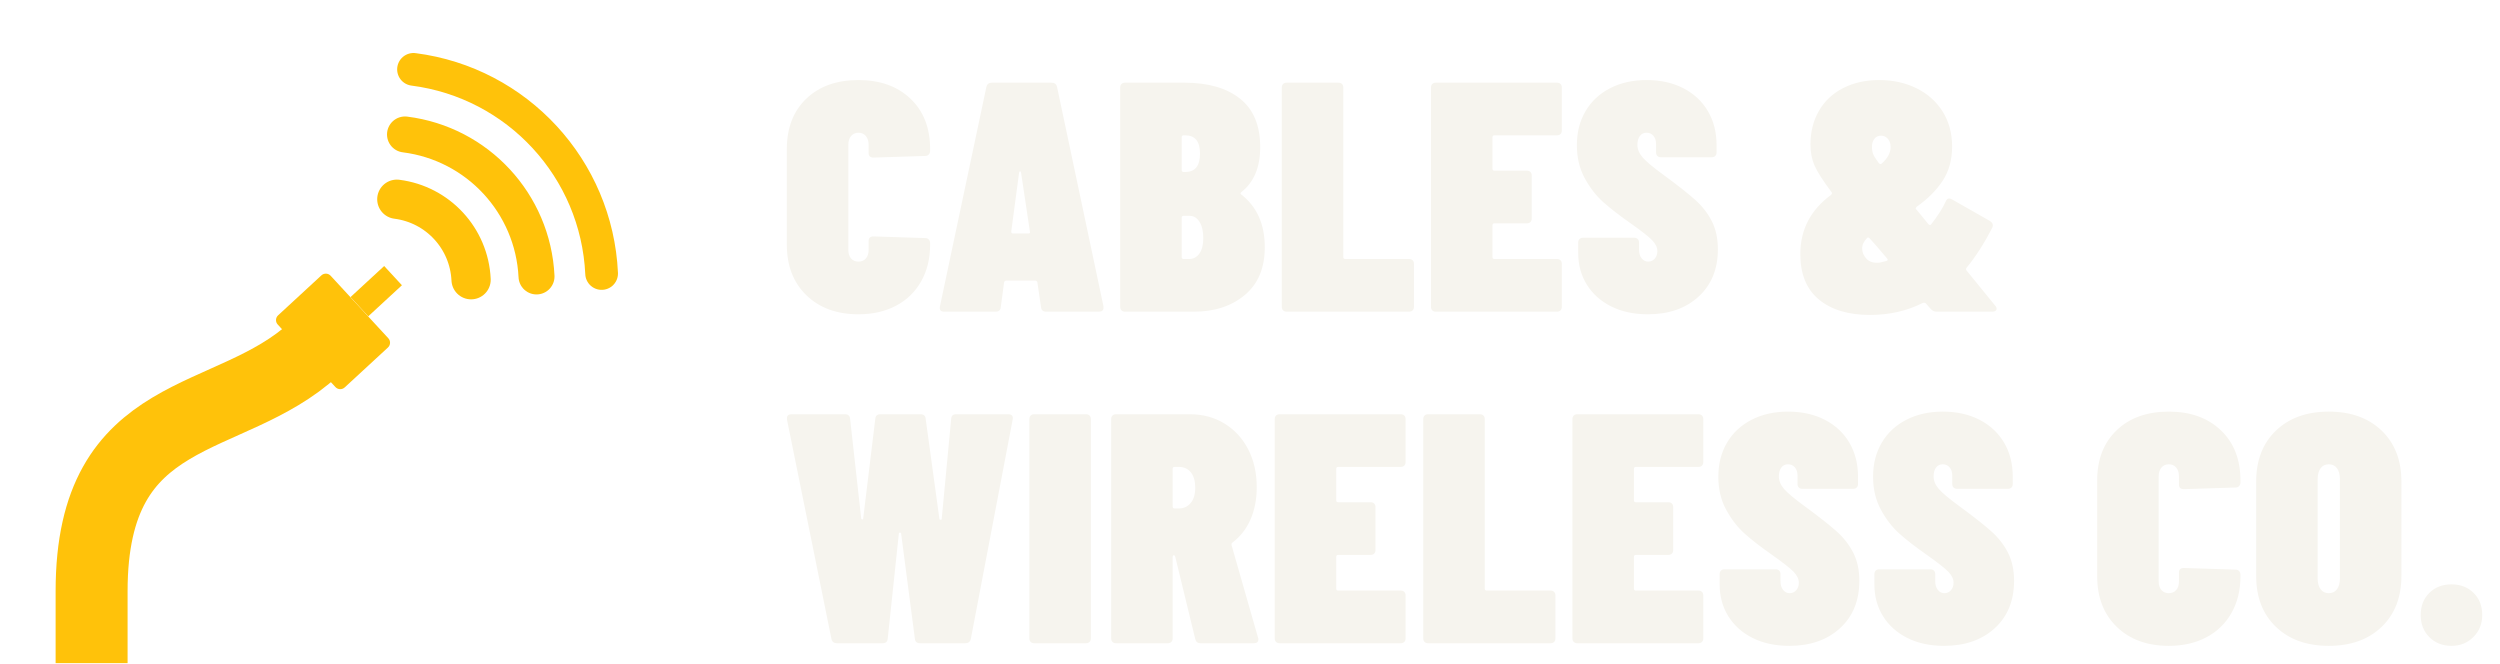
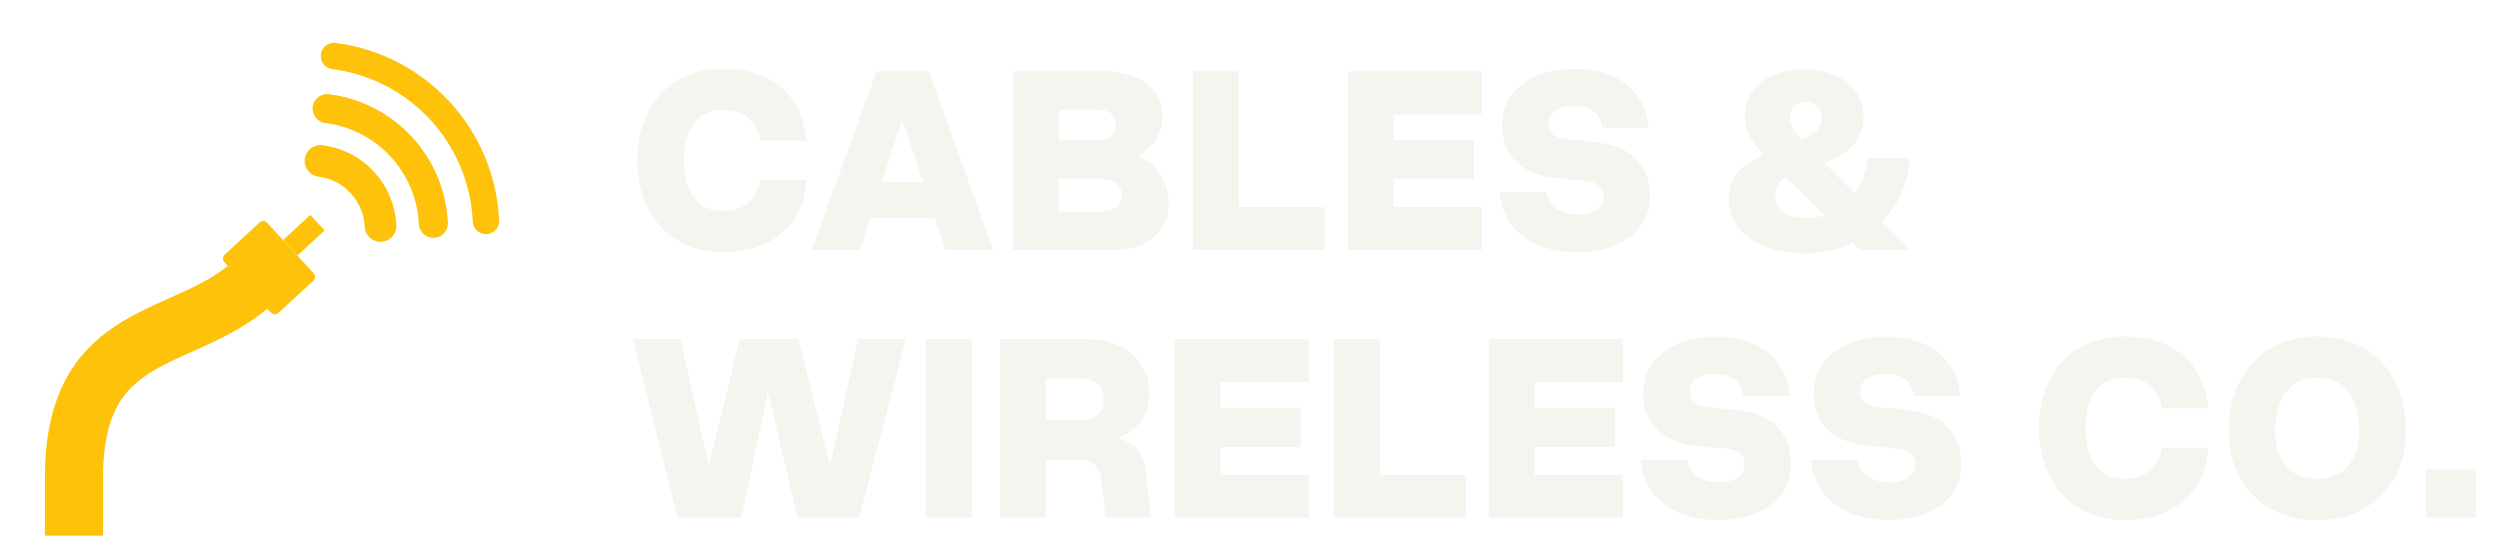
- <svg xmlns="http://www.w3.org/2000/svg" viewBox="0 0 565.5 150" fill="none" role="img" aria-label="Cables &amp; Wireless Co.">
+ <svg xmlns="http://www.w3.org/2000/svg" viewBox="0 0 700.1 150" fill="none" role="img" aria-label="Cables &amp; Wireless Co.">
  <g transform="translate(0 2) scale(0.74)">
    <path d="M28 200 L28 178 C28 120 70 128 96 104" stroke="#FFC20A" stroke-width="22" />
    <rect x="-11" y="-15" width="22" height="30" rx="2" fill="#FFC20A" transform="translate(101.8 98.6) rotate(-42.7)" />
    <rect x="-7" y="-4" width="14" height="8" fill="#FFC20A" transform="translate(115 86.3) rotate(-42.7)" />
    <g stroke="#FFC20A" stroke-linecap="round">
      <path d="M121.3 58.2 A26 26 0 0 1 144 82.8" stroke-width="12" />
      <path d="M123.8 38.4 A46 46 0 0 1 164 81.8" stroke-width="11" />
      <path d="M126.4 18.5 A66 66 0 0 1 183.9 80.9" stroke-width="10" />
    </g>
  </g>
-   <g transform="translate(176.5 70.5)">
-     <path fill="#F6F4EE" d="M17.686 0.592Q10.36 0.592 5.92 -3.7Q1.48 -7.992 1.48 -15.17V-36.778Q1.48 -43.956 5.883 -48.174Q10.286 -52.392 17.686 -52.392Q25.012 -52.392 29.452 -48.174Q33.892 -43.956 33.892 -36.778V-36.408Q33.892 -35.89 33.596 -35.557Q33.3 -35.224 32.782 -35.224L21.09 -34.854Q19.98 -34.854 19.98 -35.89V-37.74Q19.98 -38.998 19.351 -39.738Q18.722 -40.478 17.686 -40.478Q16.65 -40.478 16.021 -39.738Q15.392 -38.998 15.392 -37.74V-13.986Q15.392 -12.728 16.021 -12.025Q16.65 -11.322 17.686 -11.322Q18.722 -11.322 19.351 -12.025Q19.98 -12.728 19.98 -13.986V-15.984Q19.98 -17.02 21.09 -17.02L32.782 -16.65Q33.3 -16.65 33.596 -16.317Q33.892 -15.984 33.892 -15.466V-15.17Q33.892 -10.434 31.857 -6.845Q29.822 -3.256 26.159 -1.332Q22.496 0.592 17.686 0.592Z M60.162 0.0Q59.052 0.0 58.978 -1.036L58.164 -6.586Q58.164 -6.734 58.016 -6.882Q57.868 -7.03 57.646 -7.03H51.134Q50.912 -7.03 50.764 -6.882Q50.616 -6.734 50.616 -6.586L49.876 -1.036Q49.802 0.0 48.692 0.0H37.074Q35.89 0.0 36.112 -1.184L46.62 -50.838Q46.842 -51.8 47.878 -51.8H61.346Q62.382 -51.8 62.604 -50.838L73.112 -1.184V-0.888Q73.112 0.0 72.076 0.0H60.162ZM52.244 -18.13Q52.244 -17.686 52.614 -17.686H56.092Q56.61 -17.686 56.462 -18.13L54.464 -31.45Q54.39 -31.746 54.242 -31.746Q54.094 -31.746 54.02 -31.45L52.244 -18.13Z M109.594 -14.578Q109.594 -7.548 105.08 -3.774Q100.566 0.0 93.61 0.0H77.996Q77.478 0.0 77.182 -0.296Q76.886 -0.592 76.886 -1.11V-50.69Q76.886 -51.208 77.182 -51.504Q77.478 -51.8 77.996 -51.8H91.39Q99.456 -51.8 104.007 -48.174Q108.558 -44.548 108.558 -37.222Q108.558 -30.414 104.34 -27.084Q103.97 -26.788 104.192 -26.566Q109.594 -22.422 109.594 -14.578ZM91.242 -39.886Q90.798 -39.886 90.798 -39.442V-32.042Q90.798 -31.598 91.242 -31.598H91.612Q94.942 -31.598 94.942 -35.742Q94.942 -39.886 91.612 -39.886H91.242ZM92.5 -11.914Q93.906 -11.914 94.794 -13.135Q95.682 -14.356 95.682 -16.65Q95.682 -18.944 94.831 -20.313Q93.98 -21.682 92.574 -21.682H91.242Q90.798 -21.682 90.798 -21.238V-12.358Q90.798 -11.914 91.242 -11.914H92.5Z M114.552 0.0Q114.034 0.0 113.738 -0.296Q113.442 -0.592 113.442 -1.11V-50.69Q113.442 -51.208 113.738 -51.504Q114.034 -51.8 114.552 -51.8H126.244Q126.762 -51.8 127.058 -51.504Q127.354 -51.208 127.354 -50.69V-12.358Q127.354 -11.914 127.798 -11.914H142.228Q142.746 -11.914 143.042 -11.618Q143.338 -11.322 143.338 -10.804V-1.11Q143.338 -0.592 143.042 -0.296Q142.746 0.0 142.228 0.0H114.552Z M176.786 -40.996Q176.786 -40.478 176.49 -40.182Q176.194 -39.886 175.676 -39.886H161.542Q161.098 -39.886 161.098 -39.442V-32.338Q161.098 -31.894 161.542 -31.894H168.868Q169.386 -31.894 169.682 -31.598Q169.978 -31.302 169.978 -30.784V-21.09Q169.978 -20.572 169.682 -20.276Q169.386 -19.98 168.868 -19.98H161.542Q161.098 -19.98 161.098 -19.536V-12.358Q161.098 -11.914 161.542 -11.914H175.676Q176.194 -11.914 176.49 -11.618Q176.786 -11.322 176.786 -10.804V-1.11Q176.786 -0.592 176.49 -0.296Q176.194 0.0 175.676 0.0H148.296Q147.778 0.0 147.482 -0.296Q147.186 -0.592 147.186 -1.11V-50.69Q147.186 -51.208 147.482 -51.504Q147.778 -51.8 148.296 -51.8H175.676Q176.194 -51.8 176.49 -51.504Q176.786 -51.208 176.786 -50.69V-40.996Z M196.248 0.592Q191.512 0.592 187.96 -1.184Q184.408 -2.96 182.447 -6.105Q180.486 -9.25 180.486 -13.32V-15.614Q180.486 -16.132 180.782 -16.428Q181.078 -16.724 181.596 -16.724H193.14Q193.658 -16.724 193.954 -16.428Q194.25 -16.132 194.25 -15.614V-13.986Q194.25 -12.802 194.842 -12.062Q195.434 -11.322 196.322 -11.322Q197.21 -11.322 197.802 -11.988Q198.394 -12.654 198.394 -13.69Q198.394 -14.948 197.21 -16.169Q196.026 -17.39 192.252 -20.054Q188.552 -22.644 186.147 -24.79Q183.742 -26.936 181.966 -30.192Q180.19 -33.448 180.19 -37.666Q180.19 -42.032 182.151 -45.362Q184.112 -48.692 187.701 -50.542Q191.29 -52.392 195.952 -52.392Q200.688 -52.392 204.277 -50.542Q207.866 -48.692 209.827 -45.362Q211.788 -42.032 211.788 -37.666V-36.038Q211.788 -35.52 211.492 -35.224Q211.196 -34.928 210.678 -34.928H199.208Q198.69 -34.928 198.394 -35.224Q198.098 -35.52 198.098 -36.038V-37.962Q198.098 -39.072 197.506 -39.775Q196.914 -40.478 195.952 -40.478Q194.99 -40.478 194.435 -39.738Q193.88 -38.998 193.88 -37.74Q193.88 -36.26 195.064 -34.891Q196.248 -33.522 199.8 -30.932Q204.536 -27.454 206.941 -25.308Q209.346 -23.162 210.715 -20.461Q212.084 -17.76 212.084 -14.134Q212.084 -7.4 207.718 -3.404Q203.352 0.592 196.248 0.592Z  M274.836 -1.332Q275.132 -1.036 275.132 -0.666Q275.132 -0.37 274.873 -0.185Q274.614 0.0 274.17 0.0H261.516Q260.776 0.0 260.184 -0.666L259.148 -1.85Q258.926 -2.072 258.482 -1.998Q253.08 0.74 246.494 0.74Q239.168 0.74 234.95 -2.738Q230.732 -6.216 230.732 -13.024Q230.732 -21.312 237.688 -26.418Q238.058 -26.788 237.762 -27.084Q234.876 -30.932 233.951 -33.041Q233.026 -35.15 233.026 -37.814Q233.026 -42.106 234.95 -45.436Q236.874 -48.766 240.426 -50.579Q243.978 -52.392 248.566 -52.392Q253.302 -52.392 257.076 -50.505Q260.85 -48.618 262.959 -45.214Q265.068 -41.81 265.068 -37.37Q265.068 -32.856 262.922 -29.6Q260.776 -26.344 257.076 -23.754Q256.78 -23.458 256.854 -23.236L257.076 -23.014L259.74 -19.758Q259.888 -19.61 260.073 -19.61Q260.258 -19.61 260.332 -19.758Q262.626 -22.718 263.588 -24.864Q263.884 -25.604 264.402 -25.604Q264.698 -25.604 265.068 -25.382L273.652 -20.498Q274.54 -19.906 274.17 -19.018Q271.432 -13.69 268.324 -9.916Q268.102 -9.62 268.324 -9.324L274.836 -1.332ZM249.01 -39.812Q248.048 -39.812 247.493 -39.109Q246.938 -38.406 246.938 -37.296Q246.938 -36.334 247.197 -35.668Q247.456 -35.002 248.492 -33.596Q248.862 -33.226 249.158 -33.522Q251.156 -35.298 251.156 -37.222Q251.156 -38.406 250.527 -39.109Q249.898 -39.812 249.01 -39.812ZM248.714 -11.1Q249.084 -11.174 250.194 -11.47Q250.712 -11.618 250.342 -12.062L249.898 -12.58Q247.53 -15.392 246.42 -16.576Q246.05 -16.946 245.828 -16.65Q244.718 -15.54 244.718 -14.282Q244.718 -13.024 245.717 -11.951Q246.716 -10.878 248.714 -11.1Z" />
-   </g>
-   <g transform="translate(176.9 145.5)">
-     <path fill="#F6F4EE" d="M12.432 0.0Q11.396 0.0 11.174 -0.962L1.11 -50.616V-50.912Q1.11 -51.8 2.146 -51.8H14.208Q15.318 -51.8 15.392 -50.764L17.908 -28.194Q17.908 -28.046 18.13 -28.009Q18.352 -27.972 18.352 -28.194L21.09 -50.764Q21.164 -51.8 22.274 -51.8H31.302Q32.412 -51.8 32.486 -50.764L35.594 -28.12Q35.594 -27.972 35.853 -27.935Q36.112 -27.898 36.112 -28.12L38.258 -50.764Q38.332 -51.8 39.368 -51.8H51.134Q52.392 -51.8 52.17 -50.616L42.698 -0.962Q42.476 0.0 41.44 0.0H31.228Q30.118 0.0 30.044 -1.036L26.936 -24.79Q26.936 -25.012 26.677 -25.012Q26.418 -25.012 26.418 -24.79L23.902 -1.036Q23.828 0.0 22.718 0.0H12.432Z M57.054 0.0Q56.536 0.0 56.24 -0.296Q55.944 -0.592 55.944 -1.11V-50.69Q55.944 -51.208 56.24 -51.504Q56.536 -51.8 57.054 -51.8H68.746Q69.264 -51.8 69.56 -51.504Q69.856 -51.208 69.856 -50.69V-1.11Q69.856 -0.592 69.56 -0.296Q69.264 0.0 68.746 0.0H57.054Z M94.646 0.0Q93.684 0.0 93.462 -0.962L88.948 -19.536Q88.8 -19.906 88.652 -19.906Q88.356 -19.906 88.356 -19.462V-1.11Q88.356 -0.592 88.06 -0.296Q87.764 0.0 87.246 0.0H75.554Q75.036 0.0 74.74 -0.296Q74.444 -0.592 74.444 -1.11V-50.69Q74.444 -51.208 74.74 -51.504Q75.036 -51.8 75.554 -51.8H92.204Q96.644 -51.8 100.085 -49.691Q103.526 -47.582 105.45 -43.845Q107.374 -40.108 107.374 -35.298Q107.374 -31.228 105.968 -28.009Q104.562 -24.79 101.898 -22.792Q101.602 -22.57 101.676 -22.2L107.67 -1.258Q107.744 -1.11 107.744 -0.888Q107.744 0.0 106.708 0.0H94.646ZM88.8 -39.886Q88.356 -39.886 88.356 -39.442V-30.932Q88.356 -30.488 88.8 -30.488H89.762Q91.39 -30.488 92.426 -31.709Q93.462 -32.93 93.462 -35.15Q93.462 -37.444 92.463 -38.665Q91.464 -39.886 89.762 -39.886H88.8Z M141.044 -40.996Q141.044 -40.478 140.748 -40.182Q140.452 -39.886 139.934 -39.886H125.8Q125.356 -39.886 125.356 -39.442V-32.338Q125.356 -31.894 125.8 -31.894H133.126Q133.644 -31.894 133.94 -31.598Q134.236 -31.302 134.236 -30.784V-21.09Q134.236 -20.572 133.94 -20.276Q133.644 -19.98 133.126 -19.98H125.8Q125.356 -19.98 125.356 -19.536V-12.358Q125.356 -11.914 125.8 -11.914H139.934Q140.452 -11.914 140.748 -11.618Q141.044 -11.322 141.044 -10.804V-1.11Q141.044 -0.592 140.748 -0.296Q140.452 0.0 139.934 0.0H112.554Q112.036 0.0 111.74 -0.296Q111.444 -0.592 111.444 -1.11V-50.69Q111.444 -51.208 111.74 -51.504Q112.036 -51.8 112.554 -51.8H139.934Q140.452 -51.8 140.748 -51.504Q141.044 -51.208 141.044 -50.69V-40.996Z M146.15 0.0Q145.632 0.0 145.336 -0.296Q145.04 -0.592 145.04 -1.11V-50.69Q145.04 -51.208 145.336 -51.504Q145.632 -51.8 146.15 -51.8H157.842Q158.36 -51.8 158.656 -51.504Q158.952 -51.208 158.952 -50.69V-12.358Q158.952 -11.914 159.396 -11.914H173.826Q174.344 -11.914 174.64 -11.618Q174.936 -11.322 174.936 -10.804V-1.11Q174.936 -0.592 174.64 -0.296Q174.344 0.0 173.826 0.0H146.15Z M208.384 -40.996Q208.384 -40.478 208.088 -40.182Q207.792 -39.886 207.274 -39.886H193.14Q192.696 -39.886 192.696 -39.442V-32.338Q192.696 -31.894 193.14 -31.894H200.466Q200.984 -31.894 201.28 -31.598Q201.576 -31.302 201.576 -30.784V-21.09Q201.576 -20.572 201.28 -20.276Q200.984 -19.98 200.466 -19.98H193.14Q192.696 -19.98 192.696 -19.536V-12.358Q192.696 -11.914 193.14 -11.914H207.274Q207.792 -11.914 208.088 -11.618Q208.384 -11.322 208.384 -10.804V-1.11Q208.384 -0.592 208.088 -0.296Q207.792 0.0 207.274 0.0H179.894Q179.376 0.0 179.08 -0.296Q178.784 -0.592 178.784 -1.11V-50.69Q178.784 -51.208 179.08 -51.504Q179.376 -51.8 179.894 -51.8H207.274Q207.792 -51.8 208.088 -51.504Q208.384 -51.208 208.384 -50.69V-40.996Z M227.846 0.592Q223.11 0.592 219.558 -1.184Q216.006 -2.96 214.045 -6.105Q212.084 -9.25 212.084 -13.32V-15.614Q212.084 -16.132 212.38 -16.428Q212.676 -16.724 213.194 -16.724H224.738Q225.256 -16.724 225.552 -16.428Q225.848 -16.132 225.848 -15.614V-13.986Q225.848 -12.802 226.44 -12.062Q227.032 -11.322 227.92 -11.322Q228.808 -11.322 229.4 -11.988Q229.992 -12.654 229.992 -13.69Q229.992 -14.948 228.808 -16.169Q227.624 -17.39 223.85 -20.054Q220.15 -22.644 217.745 -24.79Q215.34 -26.936 213.564 -30.192Q211.788 -33.448 211.788 -37.666Q211.788 -42.032 213.749 -45.362Q215.71 -48.692 219.299 -50.542Q222.888 -52.392 227.55 -52.392Q232.286 -52.392 235.875 -50.542Q239.464 -48.692 241.425 -45.362Q243.386 -42.032 243.386 -37.666V-36.038Q243.386 -35.52 243.09 -35.224Q242.794 -34.928 242.276 -34.928H230.806Q230.288 -34.928 229.992 -35.224Q229.696 -35.52 229.696 -36.038V-37.962Q229.696 -39.072 229.104 -39.775Q228.512 -40.478 227.55 -40.478Q226.588 -40.478 226.033 -39.738Q225.478 -38.998 225.478 -37.74Q225.478 -36.26 226.662 -34.891Q227.846 -33.522 231.398 -30.932Q236.134 -27.454 238.539 -25.308Q240.944 -23.162 242.313 -20.461Q243.682 -17.76 243.682 -14.134Q243.682 -7.4 239.316 -3.404Q234.95 0.592 227.846 0.592Z M262.848 0.592Q258.112 0.592 254.56 -1.184Q251.008 -2.96 249.047 -6.105Q247.086 -9.25 247.086 -13.32V-15.614Q247.086 -16.132 247.382 -16.428Q247.678 -16.724 248.196 -16.724H259.74Q260.258 -16.724 260.554 -16.428Q260.85 -16.132 260.85 -15.614V-13.986Q260.85 -12.802 261.442 -12.062Q262.034 -11.322 262.922 -11.322Q263.81 -11.322 264.402 -11.988Q264.994 -12.654 264.994 -13.69Q264.994 -14.948 263.81 -16.169Q262.626 -17.39 258.852 -20.054Q255.152 -22.644 252.747 -24.79Q250.342 -26.936 248.566 -30.192Q246.79 -33.448 246.79 -37.666Q246.79 -42.032 248.751 -45.362Q250.712 -48.692 254.301 -50.542Q257.89 -52.392 262.552 -52.392Q267.288 -52.392 270.877 -50.542Q274.466 -48.692 276.427 -45.362Q278.388 -42.032 278.388 -37.666V-36.038Q278.388 -35.52 278.092 -35.224Q277.796 -34.928 277.278 -34.928H265.808Q265.29 -34.928 264.994 -35.224Q264.698 -35.52 264.698 -36.038V-37.962Q264.698 -39.072 264.106 -39.775Q263.514 -40.478 262.552 -40.478Q261.59 -40.478 261.035 -39.738Q260.48 -38.998 260.48 -37.74Q260.48 -36.26 261.664 -34.891Q262.848 -33.522 266.4 -30.932Q271.136 -27.454 273.541 -25.308Q275.946 -23.162 277.315 -20.461Q278.684 -17.76 278.684 -14.134Q278.684 -7.4 274.318 -3.404Q269.952 0.592 262.848 0.592Z  M313.686 0.592Q306.36 0.592 301.92 -3.7Q297.48 -7.992 297.48 -15.17V-36.778Q297.48 -43.956 301.883 -48.174Q306.286 -52.392 313.686 -52.392Q321.012 -52.392 325.452 -48.174Q329.892 -43.956 329.892 -36.778V-36.408Q329.892 -35.89 329.596 -35.557Q329.3 -35.224 328.782 -35.224L317.09 -34.854Q315.98 -34.854 315.98 -35.89V-37.74Q315.98 -38.998 315.351 -39.738Q314.722 -40.478 313.686 -40.478Q312.65 -40.478 312.021 -39.738Q311.392 -38.998 311.392 -37.74V-13.986Q311.392 -12.728 312.021 -12.025Q312.65 -11.322 313.686 -11.322Q314.722 -11.322 315.351 -12.025Q315.98 -12.728 315.98 -13.986V-15.984Q315.98 -17.02 317.09 -17.02L328.782 -16.65Q329.3 -16.65 329.596 -16.317Q329.892 -15.984 329.892 -15.466V-15.17Q329.892 -10.434 327.857 -6.845Q325.822 -3.256 322.159 -1.332Q318.496 0.592 313.686 0.592Z M349.872 0.592Q342.398 0.592 337.921 -3.7Q333.444 -7.992 333.444 -15.244V-36.556Q333.444 -43.808 337.921 -48.1Q342.398 -52.392 349.872 -52.392Q357.346 -52.392 361.823 -48.1Q366.3 -43.808 366.3 -36.556V-15.244Q366.3 -7.992 361.823 -3.7Q357.346 0.592 349.872 0.592ZM349.872 -11.322Q351.056 -11.322 351.722 -12.21Q352.388 -13.098 352.388 -14.652V-37.148Q352.388 -38.702 351.722 -39.59Q351.056 -40.478 349.872 -40.478Q348.688 -40.478 348.022 -39.59Q347.356 -38.702 347.356 -37.148V-14.652Q347.356 -13.098 348.022 -12.21Q348.688 -11.322 349.872 -11.322Z M377.622 0.592Q374.588 0.592 372.627 -1.369Q370.666 -3.33 370.666 -6.364Q370.666 -9.472 372.627 -11.396Q374.588 -13.32 377.622 -13.32Q380.656 -13.32 382.617 -11.396Q384.578 -9.472 384.578 -6.364Q384.578 -3.404 382.58 -1.406Q380.582 0.592 377.622 0.592Z" />
-   </g>
+   <path fill="#F6F4EE" d="M178.46 44.84Q178.46 50.30 180.07 54.99Q181.68 59.67 184.78 63.19Q187.89 66.71 192.34 68.66Q196.80 70.61 202.47 70.61Q208.96 70.61 214.09 68.34Q219.21 66.08 222.33 61.57Q225.44 57.05 225.89 50.33H212.87Q212.31 54.46 209.55 56.77Q206.78 59.07 202.63 59.07Q198.47 59.07 196.03 57.03Q193.58 54.98 192.53 51.73Q191.48 48.48 191.48 44.84Q191.48 41.20 192.55 37.99Q193.62 34.77 196.06 32.76Q198.50 30.76 202.63 30.76Q205.39 30.76 207.58 31.75Q209.76 32.74 211.15 34.67Q212.54 36.60 212.87 39.39H225.89Q225.21 32.73 222.13 28.24Q219.06 23.74 214.04 21.49Q209.01 19.23 202.47 19.23Q196.80 19.23 192.34 21.16Q187.89 23.08 184.80 26.57Q181.71 30.05 180.09 34.71Q178.46 39.37 178.46 44.84ZM239.84 50.94V61.07H265.64V50.94ZM278.14 70.0 260.11 19.96H245.48L227.33 70.0H240.80L252.64 33.41L264.79 70.0ZM309.64 19.96H283.69V70.0H312.47Q316.47 70.0 319.82 68.47Q323.17 66.95 325.20 64.02Q327.24 61.10 327.24 56.84Q327.24 52.43 324.95 48.86Q322.66 45.28 318.57 43.62Q321.76 42.08 323.65 39.12Q325.53 36.16 325.53 32.60Q325.53 28.25 323.17 25.44Q320.80 22.64 317.15 21.30Q313.49 19.96 309.64 19.96ZM308.01 30.74Q309.96 30.74 311.21 31.83Q312.46 32.92 312.46 34.94Q312.46 37.00 311.26 38.16Q310.07 39.32 308.01 39.32H296.55V30.74ZM308.94 50.08Q310.32 50.08 311.50 50.61Q312.68 51.15 313.42 52.16Q314.16 53.18 314.16 54.66Q314.16 56.82 312.56 58.04Q310.96 59.25 308.95 59.25H296.55V50.08ZM370.98 70.0V58.00H346.90V19.96H334.03V70.0ZM414.96 19.96H377.42V70.0H414.96V58.00H390.28V50.21H412.77V39.19H390.28V31.99H414.96ZM443.58 50.58Q446.22 50.83 447.66 51.91Q449.10 52.98 449.10 54.91Q449.10 57.21 447.20 58.63Q445.31 60.05 442.17 60.05Q438.12 60.05 435.85 58.50Q433.59 56.96 433.05 53.80H419.96Q420.66 61.63 426.43 66.12Q432.21 70.61 441.71 70.61Q447.85 70.61 452.40 68.67Q456.96 66.74 459.48 63.24Q462.01 59.74 462.01 55.03Q462.01 41.30 446.16 39.72L438.69 38.99Q436.14 38.71 434.90 37.64Q433.66 36.58 433.66 34.65Q433.66 32.38 435.59 31.05Q437.52 29.71 440.74 29.71Q444.33 29.71 446.26 31.19Q448.19 32.67 448.71 35.80H461.71Q460.98 28.10 455.49 23.70Q450.01 19.30 441.20 19.30Q435.05 19.30 430.43 21.24Q425.80 23.19 423.24 26.75Q420.67 30.32 420.67 35.22Q420.67 41.61 424.71 45.37Q428.75 49.13 435.30 49.79ZM505.14 19.38Q500.29 19.38 496.57 21.04Q492.85 22.69 490.76 25.61Q488.67 28.53 488.67 32.37Q488.67 34.86 489.50 36.95Q490.32 39.05 491.90 41.06Q493.48 43.08 495.75 45.33L520.81 70.0H535.11L506.62 41.30Q504.87 39.53 503.67 38.19Q502.46 36.86 501.84 35.60Q501.22 34.34 501.22 32.86Q501.22 30.96 502.43 29.80Q503.65 28.64 505.69 28.64Q507.82 28.64 509.01 29.80Q510.21 30.97 510.21 32.91Q510.21 34.71 509.14 36.06Q508.07 37.41 506.05 38.48Q504.03 39.54 501.19 40.54Q497.05 41.93 493.86 43.36Q490.67 44.80 488.50 46.51Q486.33 48.23 485.23 50.49Q484.12 52.75 484.12 55.82Q484.12 60.33 486.79 63.72Q489.46 67.12 494.23 69.02Q499.01 70.93 505.33 70.93Q511.41 70.93 516.59 68.98Q521.78 67.02 525.73 63.45Q529.68 59.88 532.04 54.98Q534.40 50.08 534.79 44.24H523.08Q522.16 51.96 517.46 56.49Q512.76 61.03 505.76 61.03Q501.69 61.03 499.41 59.36Q497.14 57.69 497.14 54.74Q497.14 52.69 498.13 51.27Q499.12 49.85 501.11 48.84Q503.10 47.83 506.11 47.07Q511.42 45.69 514.92 43.73Q518.42 41.77 520.15 39.03Q521.87 36.30 521.87 32.66Q521.87 28.69 519.74 25.71Q517.60 22.74 513.83 21.06Q510.07 19.38 505.14 19.38ZM177.21 94.96 189.76 145.0H207.63L215.05 109.73L223.35 145.0H240.59L253.69 94.96H240.30L232.41 130.55L223.62 94.96H207.12L198.49 130.55L190.60 94.96ZM259.26 94.96V145.0H272.13V94.96ZM301.42 128.66Q303.76 128.62 305.20 129.29Q306.65 129.96 307.41 131.24Q308.17 132.53 308.39 134.48L309.71 145.0H322.30L320.98 132.51Q320.61 128.88 319.08 126.57Q317.54 124.26 314.34 123.14Q311.14 122.03 305.65 122.03ZM302.62 106.07Q305.39 106.07 307.25 107.44Q309.12 108.82 309.12 111.81Q309.12 113.80 308.28 115.08Q307.44 116.35 305.97 116.98Q304.5 117.60 302.62 117.60H292.90V106.07ZM305.65 124.01Q309.92 124.01 313.60 122.49Q317.28 120.96 319.55 117.88Q321.82 114.79 321.82 110.14Q321.82 105.03 319.32 101.66Q316.82 98.28 312.76 96.62Q308.70 94.96 304.01 94.96H280.03V145.0H292.90V128.66H305.03ZM366.46 94.96H328.92V145.0H366.46V133.00H341.78V125.21H364.27V114.19H341.78V106.99H366.46ZM410.48 145.0V133.00H386.40V94.96H373.53V145.0ZM454.46 94.96H416.92V145.0H454.46V133.00H429.78V125.21H452.27V114.19H429.78V106.99H454.46ZM483.08 125.58Q485.72 125.83 487.16 126.91Q488.60 127.98 488.60 129.91Q488.60 132.21 486.70 133.63Q484.81 135.05 481.67 135.05Q477.62 135.05 475.35 133.50Q473.09 131.96 472.55 128.80H459.46Q460.16 136.63 465.93 141.12Q471.71 145.61 481.21 145.61Q487.35 145.61 491.90 143.67Q496.46 141.74 498.98 138.24Q501.51 134.74 501.51 130.03Q501.51 116.30 485.66 114.72L478.19 113.99Q475.64 113.71 474.40 112.64Q473.16 111.58 473.16 109.65Q473.16 107.38 475.09 106.05Q477.02 104.71 480.24 104.71Q483.83 104.71 485.76 106.19Q487.69 107.67 488.21 110.80H501.21Q500.48 103.10 494.99 98.70Q489.51 94.30 480.70 94.30Q474.55 94.30 469.93 96.24Q465.30 98.19 462.74 101.75Q460.17 105.32 460.17 110.22Q460.17 116.61 464.21 120.37Q468.25 124.13 474.80 124.79ZM530.81 125.58Q533.45 125.83 534.89 126.91Q536.33 127.98 536.33 129.91Q536.33 132.21 534.43 133.63Q532.54 135.05 529.41 135.05Q525.35 135.05 523.08 133.50Q520.82 131.96 520.28 128.80H507.19Q507.89 136.63 513.66 141.12Q519.44 145.61 528.94 145.61Q535.08 145.61 539.63 143.67Q544.19 141.74 546.71 138.24Q549.24 134.74 549.24 130.03Q549.24 116.30 533.39 114.72L525.92 113.99Q523.37 113.71 522.13 112.64Q520.89 111.58 520.89 109.65Q520.89 107.38 522.82 106.05Q524.75 104.71 527.97 104.71Q531.56 104.71 533.49 106.19Q535.42 107.67 535.94 110.80H548.94Q548.21 103.10 542.73 98.70Q537.24 94.30 528.43 94.30Q522.28 94.30 517.66 96.24Q513.03 98.19 510.47 101.75Q507.91 105.32 507.91 110.22Q507.91 116.61 511.94 120.37Q515.98 124.13 522.53 124.79ZM571.00 119.84Q571.00 125.30 572.61 129.99Q574.22 134.67 577.32 138.19Q580.42 141.71 584.88 143.66Q589.34 145.61 595.01 145.61Q601.50 145.61 606.63 143.34Q611.75 141.08 614.87 136.57Q617.98 132.05 618.43 125.33H605.41Q604.85 129.46 602.08 131.77Q599.32 134.07 595.17 134.07Q591.01 134.07 588.57 132.03Q586.12 129.98 585.07 126.73Q584.01 123.48 584.01 119.84Q584.01 116.20 585.08 112.99Q586.16 109.77 588.60 107.76Q591.04 105.76 595.17 105.76Q597.92 105.76 600.11 106.75Q602.30 107.74 603.69 109.67Q605.08 111.60 605.41 114.39H618.43Q617.74 107.73 614.67 103.24Q611.60 98.74 606.58 96.49Q601.55 94.23 595.01 94.23Q589.34 94.23 584.88 96.16Q580.42 98.08 577.34 101.57Q574.25 105.05 572.63 109.71Q571.00 114.37 571.00 119.84ZM624.12 120.57Q624.12 128.02 627.19 133.66Q630.26 139.30 635.84 142.46Q641.42 145.61 648.93 145.61Q656.44 145.61 662.00 142.45Q667.56 139.30 670.65 133.66Q673.73 128.01 673.73 120.57Q673.73 114.92 672.05 110.12Q670.37 105.32 667.17 101.75Q663.97 98.17 659.38 96.20Q654.78 94.23 648.93 94.23Q643.08 94.23 638.48 96.20Q633.89 98.17 630.67 101.73Q627.45 105.29 625.78 110.10Q624.12 114.92 624.12 120.57ZM660.66 120.57Q660.66 124.33 659.42 127.40Q658.19 130.46 655.61 132.26Q653.03 134.07 648.93 134.07Q644.83 134.07 642.23 132.28Q639.63 130.50 638.38 127.43Q637.13 124.37 637.13 120.57Q637.13 116.73 638.26 113.34Q639.40 109.96 642.00 107.86Q644.60 105.76 648.93 105.76Q653.26 105.76 655.82 107.88Q658.39 109.99 659.52 113.38Q660.66 116.76 660.66 120.57ZM679.38 131.43V145.0H693.28V131.43Z" />
</svg>
